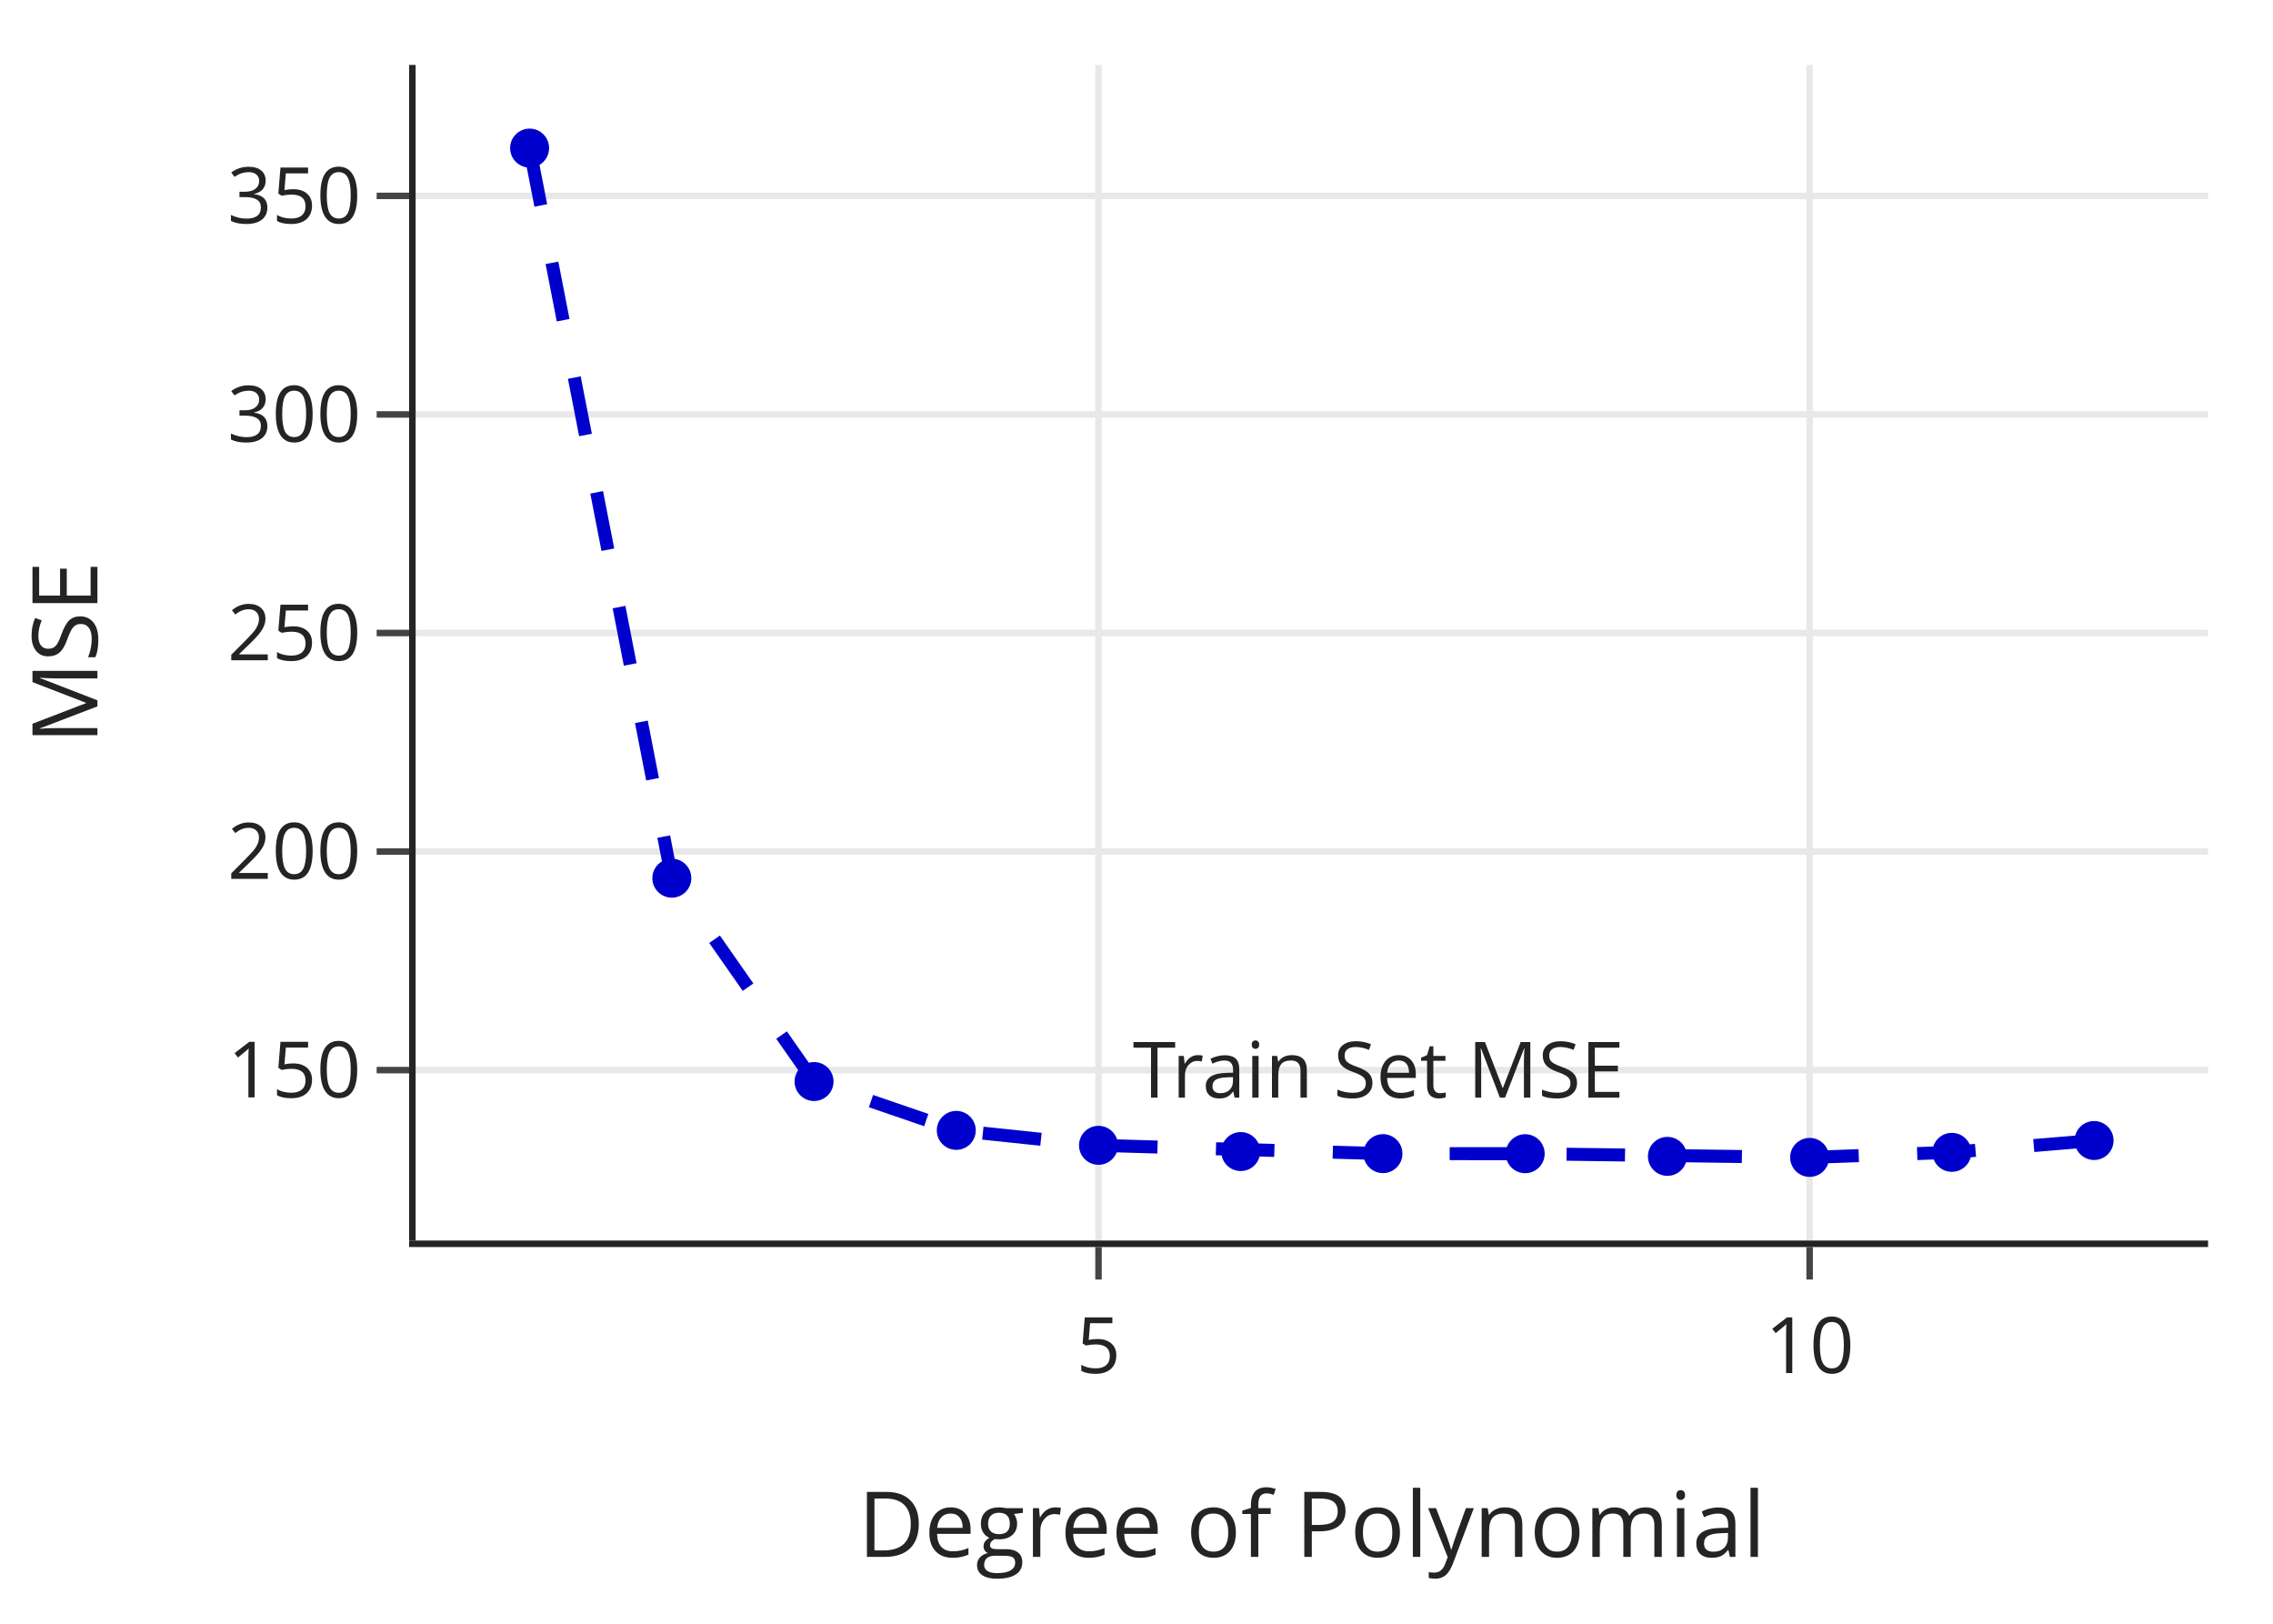
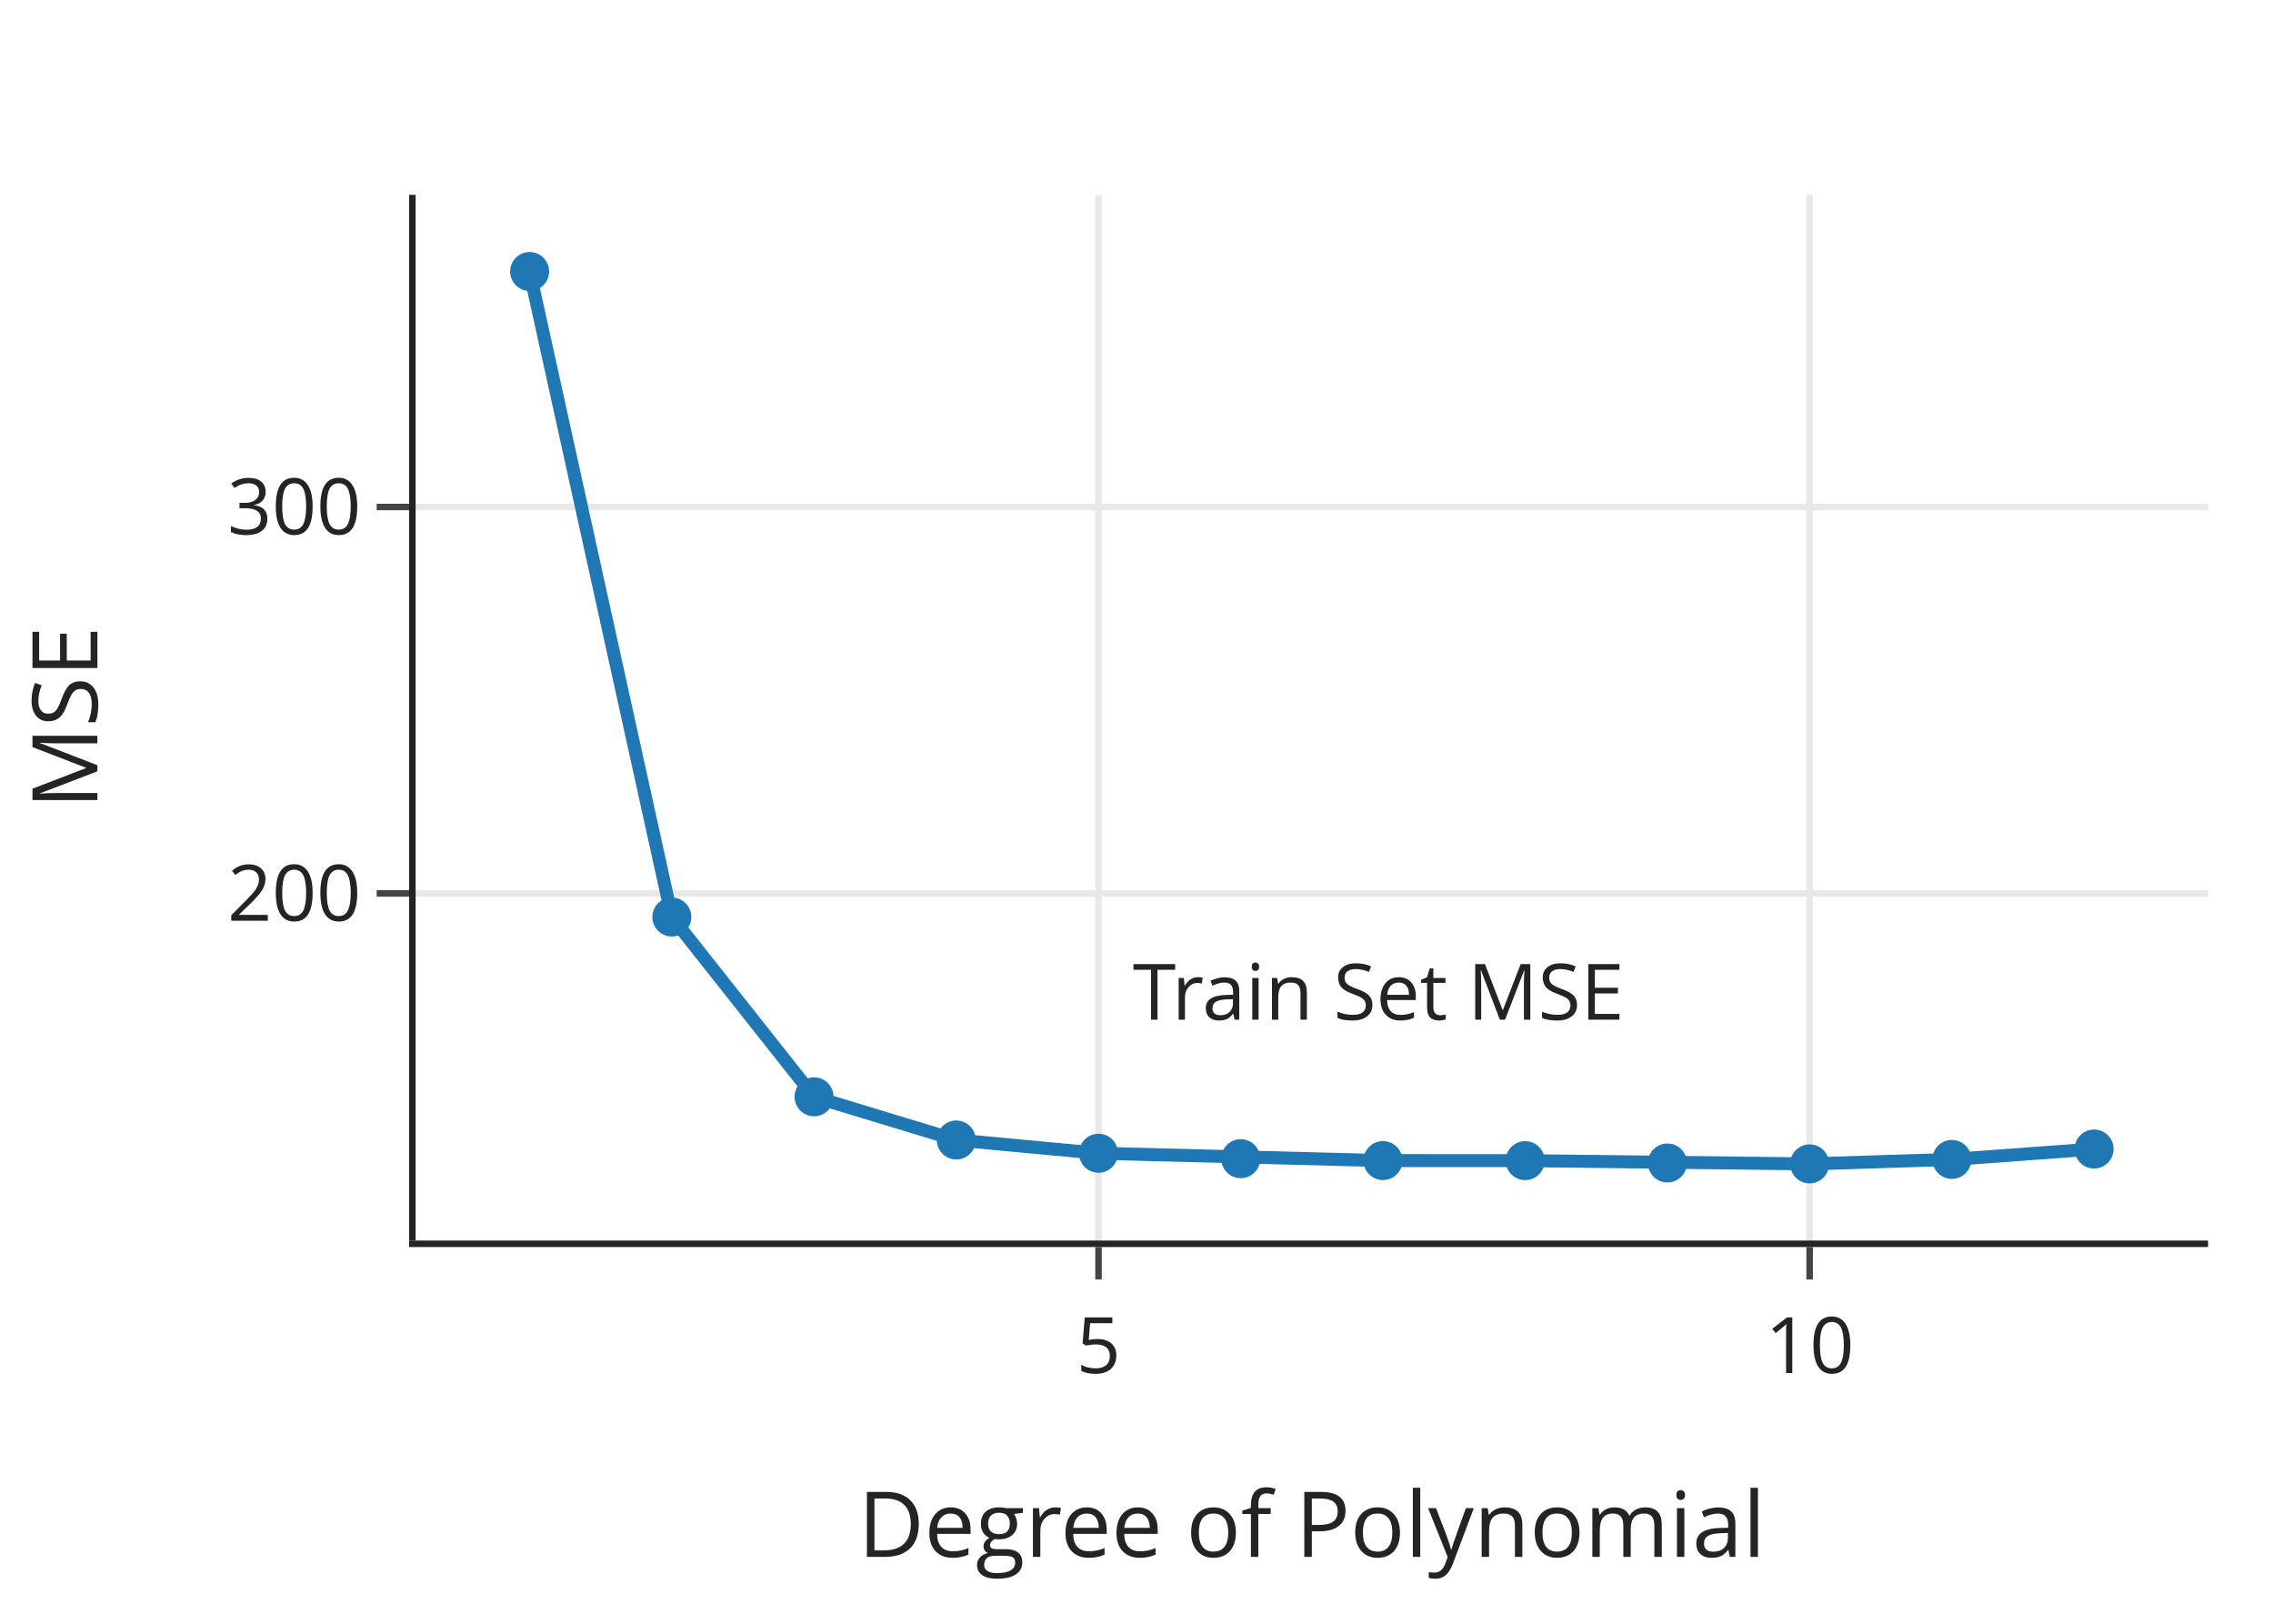
<svg xmlns="http://www.w3.org/2000/svg" class="main-svg" width="350" height="250" style="" viewBox="0 0 350 250">
  <rect x="0" y="0" width="350" height="250" style="fill: rgb(255, 255, 255); fill-opacity: 1;" />
-   <defs id="defs-4560ba">
+   <defs id="defs-de48e6">
    <g class="clips">
-       <clipPath id="clip4560baxyplot" class="plotclip">
-         <rect width="276" height="181" />
+       <clipPath id="clipde48e6xyplot" class="plotclip">
+         <rect width="276" height="161" />
      </clipPath>
-       <clipPath class="axesclip" id="clip4560bax">
+       <clipPath class="axesclip" id="clipde48e6x">
        <rect x="64" y="0" width="276" height="250" />
      </clipPath>
-       <clipPath class="axesclip" id="clip4560bay">
-         <rect x="0" y="10" width="350" height="181" />
+       <clipPath class="axesclip" id="clipde48e6y">
+         <rect x="0" y="30" width="350" height="161" />
      </clipPath>
-       <clipPath class="axesclip" id="clip4560baxy">
-         <rect x="64" y="10" width="276" height="181" />
+       <clipPath class="axesclip" id="clipde48e6xy">
+         <rect x="64" y="30" width="276" height="161" />
      </clipPath>
    </g>
    <g class="gradients" />
    <g class="patterns" />
  </defs>
  <g class="bglayer" />
  <g class="layer-below">
    <g class="imagelayer" />
    <g class="shapelayer" />
  </g>
  <g class="cartesianlayer">
    <g class="subplot xy">
      <g class="layer-subplot">
        <g class="shapelayer" />
        <g class="imagelayer" />
      </g>
      <g class="gridlayer">
        <g class="x">
-           <path class="xgrid crisp" transform="translate(169.15,0)" d="M0,10v181" style="stroke: rgb(232, 232, 232); stroke-opacity: 1; stroke-width: 1px;" />
-           <path class="xgrid crisp" transform="translate(278.65,0)" d="M0,10v181" style="stroke: rgb(232, 232, 232); stroke-opacity: 1; stroke-width: 1px;" />
+           <path class="xgrid crisp" transform="translate(169.15,0)" d="M0,30v161" style="stroke: rgb(232, 232, 232); stroke-opacity: 1; stroke-width: 1px;" />
+           <path class="xgrid crisp" transform="translate(278.65,0)" d="M0,30v161" style="stroke: rgb(232, 232, 232); stroke-opacity: 1; stroke-width: 1px;" />
        </g>
        <g class="y">
-           <path class="ygrid crisp" transform="translate(0,164.76)" d="M64,0h276" style="stroke: rgb(232, 232, 232); stroke-opacity: 1; stroke-width: 1px;" />
-           <path class="ygrid crisp" transform="translate(0,131.11)" d="M64,0h276" style="stroke: rgb(232, 232, 232); stroke-opacity: 1; stroke-width: 1px;" />
-           <path class="ygrid crisp" transform="translate(0,97.46)" d="M64,0h276" style="stroke: rgb(232, 232, 232); stroke-opacity: 1; stroke-width: 1px;" />
-           <path class="ygrid crisp" transform="translate(0,63.81)" d="M64,0h276" style="stroke: rgb(232, 232, 232); stroke-opacity: 1; stroke-width: 1px;" />
-           <path class="ygrid crisp" transform="translate(0,30.16)" d="M64,0h276" style="stroke: rgb(232, 232, 232); stroke-opacity: 1; stroke-width: 1px;" />
+           <path class="ygrid crisp" transform="translate(0,137.56)" d="M64,0h276" style="stroke: rgb(232, 232, 232); stroke-opacity: 1; stroke-width: 1px;" />
+           <path class="ygrid crisp" transform="translate(0,78.06)" d="M64,0h276" style="stroke: rgb(232, 232, 232); stroke-opacity: 1; stroke-width: 1px;" />
        </g>
      </g>
      <g class="zerolinelayer" />
      <path class="xlines-below" />
      <path class="ylines-below" />
      <g class="overlines-below" />
      <g class="xaxislayer-below" />
      <g class="yaxislayer-below" />
      <g class="overaxes-below" />
-       <g class="plot" transform="translate(64,10)" clip-path="url(#clip4560baxyplot)">
+       <g class="plot" transform="translate(64,30)" clip-path="url(#clipde48e6xyplot)">
        <g class="scatterlayer mlayer">
-           <g class="trace scatter trace22ec35" style="stroke-miterlimit: 2; opacity: 1;">
+           <g class="trace scatter trace518a0f" style="stroke-miterlimit: 2; opacity: 1;">
            <g class="fills" />
            <g class="errorbars" />
            <g class="lines">
-               <path class="js-line" d="M17.55,12.8L39.45,125.21L61.35,156.52L83.25,164.04L105.15,166.34L148.95,167.62L170.85,167.63L214.65,168.2L236.55,167.42L258.45,165.6" style="vector-effect: non-scaling-stroke; fill: none; stroke: rgb(0, 0, 205); stroke-opacity: 1; stroke-width: 2px; opacity: 1; stroke-dasharray: 9px, 9px;" />
+               <path class="js-line" d="M17.55,11.8L39.45,111.19L61.35,138.87L83.25,145.52L105.15,147.56L148.95,148.69L170.85,148.7L214.65,149.2L236.55,148.51L258.45,146.91" style="vector-effect: non-scaling-stroke; fill: none; stroke: rgb(31, 119, 180); stroke-opacity: 1; stroke-width: 2px; opacity: 1;" />
            </g>
            <g class="points">
-               <path class="point" transform="translate(17.55,12.8)" d="M3,0A3,3 0 1,1 0,-3A3,3 0 0,1 3,0Z" style="opacity: 1; stroke-width: 0px; fill: rgb(0, 0, 205); fill-opacity: 1;" />
-               <path class="point" transform="translate(39.45,125.21)" d="M3,0A3,3 0 1,1 0,-3A3,3 0 0,1 3,0Z" style="opacity: 1; stroke-width: 0px; fill: rgb(0, 0, 205); fill-opacity: 1;" />
-               <path class="point" transform="translate(61.35,156.52)" d="M3,0A3,3 0 1,1 0,-3A3,3 0 0,1 3,0Z" style="opacity: 1; stroke-width: 0px; fill: rgb(0, 0, 205); fill-opacity: 1;" />
-               <path class="point" transform="translate(83.25,164.04)" d="M3,0A3,3 0 1,1 0,-3A3,3 0 0,1 3,0Z" style="opacity: 1; stroke-width: 0px; fill: rgb(0, 0, 205); fill-opacity: 1;" />
-               <path class="point" transform="translate(105.15,166.34)" d="M3,0A3,3 0 1,1 0,-3A3,3 0 0,1 3,0Z" style="opacity: 1; stroke-width: 0px; fill: rgb(0, 0, 205); fill-opacity: 1;" />
-               <path class="point" transform="translate(127.05,167.3)" d="M3,0A3,3 0 1,1 0,-3A3,3 0 0,1 3,0Z" style="opacity: 1; stroke-width: 0px; fill: rgb(0, 0, 205); fill-opacity: 1;" />
-               <path class="point" transform="translate(148.95,167.62)" d="M3,0A3,3 0 1,1 0,-3A3,3 0 0,1 3,0Z" style="opacity: 1; stroke-width: 0px; fill: rgb(0, 0, 205); fill-opacity: 1;" />
-               <path class="point" transform="translate(170.85,167.63)" d="M3,0A3,3 0 1,1 0,-3A3,3 0 0,1 3,0Z" style="opacity: 1; stroke-width: 0px; fill: rgb(0, 0, 205); fill-opacity: 1;" />
-               <path class="point" transform="translate(192.75,168.04)" d="M3,0A3,3 0 1,1 0,-3A3,3 0 0,1 3,0Z" style="opacity: 1; stroke-width: 0px; fill: rgb(0, 0, 205); fill-opacity: 1;" />
-               <path class="point" transform="translate(214.65,168.2)" d="M3,0A3,3 0 1,1 0,-3A3,3 0 0,1 3,0Z" style="opacity: 1; stroke-width: 0px; fill: rgb(0, 0, 205); fill-opacity: 1;" />
-               <path class="point" transform="translate(236.55,167.42)" d="M3,0A3,3 0 1,1 0,-3A3,3 0 0,1 3,0Z" style="opacity: 1; stroke-width: 0px; fill: rgb(0, 0, 205); fill-opacity: 1;" />
-               <path class="point" transform="translate(258.45,165.6)" d="M3,0A3,3 0 1,1 0,-3A3,3 0 0,1 3,0Z" style="opacity: 1; stroke-width: 0px; fill: rgb(0, 0, 205); fill-opacity: 1;" />
+               <path class="point" transform="translate(17.55,11.8)" d="M3,0A3,3 0 1,1 0,-3A3,3 0 0,1 3,0Z" style="opacity: 1; stroke-width: 0px; fill: rgb(31, 119, 180); fill-opacity: 1;" />
+               <path class="point" transform="translate(39.45,111.19)" d="M3,0A3,3 0 1,1 0,-3A3,3 0 0,1 3,0Z" style="opacity: 1; stroke-width: 0px; fill: rgb(31, 119, 180); fill-opacity: 1;" />
+               <path class="point" transform="translate(61.35,138.87)" d="M3,0A3,3 0 1,1 0,-3A3,3 0 0,1 3,0Z" style="opacity: 1; stroke-width: 0px; fill: rgb(31, 119, 180); fill-opacity: 1;" />
+               <path class="point" transform="translate(83.25,145.52)" d="M3,0A3,3 0 1,1 0,-3A3,3 0 0,1 3,0Z" style="opacity: 1; stroke-width: 0px; fill: rgb(31, 119, 180); fill-opacity: 1;" />
+               <path class="point" transform="translate(105.15,147.56)" d="M3,0A3,3 0 1,1 0,-3A3,3 0 0,1 3,0Z" style="opacity: 1; stroke-width: 0px; fill: rgb(31, 119, 180); fill-opacity: 1;" />
+               <path class="point" transform="translate(127.05,148.4)" d="M3,0A3,3 0 1,1 0,-3A3,3 0 0,1 3,0Z" style="opacity: 1; stroke-width: 0px; fill: rgb(31, 119, 180); fill-opacity: 1;" />
+               <path class="point" transform="translate(148.95,148.69)" d="M3,0A3,3 0 1,1 0,-3A3,3 0 0,1 3,0Z" style="opacity: 1; stroke-width: 0px; fill: rgb(31, 119, 180); fill-opacity: 1;" />
+               <path class="point" transform="translate(170.85,148.7)" d="M3,0A3,3 0 1,1 0,-3A3,3 0 0,1 3,0Z" style="opacity: 1; stroke-width: 0px; fill: rgb(31, 119, 180); fill-opacity: 1;" />
+               <path class="point" transform="translate(192.75,149.06)" d="M3,0A3,3 0 1,1 0,-3A3,3 0 0,1 3,0Z" style="opacity: 1; stroke-width: 0px; fill: rgb(31, 119, 180); fill-opacity: 1;" />
+               <path class="point" transform="translate(214.65,149.2)" d="M3,0A3,3 0 1,1 0,-3A3,3 0 0,1 3,0Z" style="opacity: 1; stroke-width: 0px; fill: rgb(31, 119, 180); fill-opacity: 1;" />
+               <path class="point" transform="translate(236.55,148.51)" d="M3,0A3,3 0 1,1 0,-3A3,3 0 0,1 3,0Z" style="opacity: 1; stroke-width: 0px; fill: rgb(31, 119, 180); fill-opacity: 1;" />
+               <path class="point" transform="translate(258.45,146.91)" d="M3,0A3,3 0 1,1 0,-3A3,3 0 0,1 3,0Z" style="opacity: 1; stroke-width: 0px; fill: rgb(31, 119, 180); fill-opacity: 1;" />
            </g>
            <g class="text" />
          </g>
        </g>
      </g>
      <g class="overplot" />
      <path class="xlines-above crisp" d="M63,191.5H340" style="fill: none; stroke-width: 1px; stroke: rgb(36, 36, 36); stroke-opacity: 1;" />
-       <path class="ylines-above crisp" d="M63.5,10V191" style="fill: none; stroke-width: 1px; stroke: rgb(36, 36, 36); stroke-opacity: 1;" />
+       <path class="ylines-above crisp" d="M63.5,30V191" style="fill: none; stroke-width: 1px; stroke: rgb(36, 36, 36); stroke-opacity: 1;" />
      <g class="overlines-above" />
      <g class="xaxislayer-above">
        <path class="xtick ticks crisp" d="M0,192v5" transform="translate(169.15,0)" style="stroke: rgb(68, 68, 68); stroke-opacity: 1; stroke-width: 1px;" />
        <path class="xtick ticks crisp" d="M0,192v5" transform="translate(278.65,0)" style="stroke: rgb(68, 68, 68); stroke-opacity: 1; stroke-width: 1px;" />
        <g class="xtick">
          <text text-anchor="middle" x="0" y="211.4" transform="translate(169.15,0)" style="font-family: 'Open Sans', verdana, arial, sans-serif; font-size: 12px; fill: rgb(36, 36, 36); fill-opacity: 1; white-space: pre; opacity: 1;">5</text>
        </g>
        <g class="xtick">
          <text text-anchor="middle" x="0" y="211.4" style="font-family: 'Open Sans', verdana, arial, sans-serif; font-size: 12px; fill: rgb(36, 36, 36); fill-opacity: 1; white-space: pre; opacity: 1;" transform="translate(278.65,0)">10</text>
        </g>
      </g>
      <g class="yaxislayer-above">
-         <path class="ytick ticks crisp" d="M63,0h-5" transform="translate(0,164.76)" style="stroke: rgb(68, 68, 68); stroke-opacity: 1; stroke-width: 1px;" />
-         <path class="ytick ticks crisp" d="M63,0h-5" transform="translate(0,131.11)" style="stroke: rgb(68, 68, 68); stroke-opacity: 1; stroke-width: 1px;" />
-         <path class="ytick ticks crisp" d="M63,0h-5" transform="translate(0,97.46)" style="stroke: rgb(68, 68, 68); stroke-opacity: 1; stroke-width: 1px;" />
-         <path class="ytick ticks crisp" d="M63,0h-5" transform="translate(0,63.81)" style="stroke: rgb(68, 68, 68); stroke-opacity: 1; stroke-width: 1px;" />
-         <path class="ytick ticks crisp" d="M63,0h-5" transform="translate(0,30.16)" style="stroke: rgb(68, 68, 68); stroke-opacity: 1; stroke-width: 1px;" />
+         <path class="ytick ticks crisp" d="M63,0h-5" transform="translate(0,137.56)" style="stroke: rgb(68, 68, 68); stroke-opacity: 1; stroke-width: 1px;" />
+         <path class="ytick ticks crisp" d="M63,0h-5" transform="translate(0,78.06)" style="stroke: rgb(68, 68, 68); stroke-opacity: 1; stroke-width: 1px;" />
        <g class="ytick">
-           <text text-anchor="end" x="55.6" y="4.2" transform="translate(0,164.76)" style="font-family: 'Open Sans', verdana, arial, sans-serif; font-size: 12px; fill: rgb(36, 36, 36); fill-opacity: 1; white-space: pre; opacity: 1;">150</text>
+           <text text-anchor="end" x="55.6" y="4.2" transform="translate(0,137.56)" style="font-family: 'Open Sans', verdana, arial, sans-serif; font-size: 12px; fill: rgb(36, 36, 36); fill-opacity: 1; white-space: pre; opacity: 1;">200</text>
        </g>
        <g class="ytick">
-           <text text-anchor="end" x="55.6" y="4.2" style="font-family: 'Open Sans', verdana, arial, sans-serif; font-size: 12px; fill: rgb(36, 36, 36); fill-opacity: 1; white-space: pre; opacity: 1;" transform="translate(0,131.11)">200</text>
-         </g>
-         <g class="ytick">
-           <text text-anchor="end" x="55.6" y="4.2" style="font-family: 'Open Sans', verdana, arial, sans-serif; font-size: 12px; fill: rgb(36, 36, 36); fill-opacity: 1; white-space: pre; opacity: 1;" transform="translate(0,97.46)">250</text>
-         </g>
-         <g class="ytick">
-           <text text-anchor="end" x="55.6" y="4.2" style="font-family: 'Open Sans', verdana, arial, sans-serif; font-size: 12px; fill: rgb(36, 36, 36); fill-opacity: 1; white-space: pre; opacity: 1;" transform="translate(0,63.81)">300</text>
-         </g>
-         <g class="ytick">
-           <text text-anchor="end" x="55.6" y="4.2" style="font-family: 'Open Sans', verdana, arial, sans-serif; font-size: 12px; fill: rgb(36, 36, 36); fill-opacity: 1; white-space: pre; opacity: 1;" transform="translate(0,30.16)">350</text>
+           <text text-anchor="end" x="55.6" y="4.2" style="font-family: 'Open Sans', verdana, arial, sans-serif; font-size: 12px; fill: rgb(36, 36, 36); fill-opacity: 1; white-space: pre; opacity: 1;" transform="translate(0,78.06)">300</text>
        </g>
      </g>
      <g class="overaxes-above" />
    </g>
  </g>
  <g class="polarlayer" />
  <g class="smithlayer" />
  <g class="ternarylayer" />
  <g class="geolayer" />
  <g class="funnelarealayer" />
  <g class="pielayer" />
  <g class="iciclelayer" />
  <g class="treemaplayer" />
  <g class="sunburstlayer" />
  <g class="glimages" />
-   <defs id="topdefs-4560ba">
+   <defs id="topdefs-de48e6">
    <g class="clips" />
  </defs>
  <g class="layer-above">
    <g class="imagelayer" />
    <g class="shapelayer" />
  </g>
  <g class="infolayer">
    <g class="g-gtitle" />
    <g class="g-xtitle">
      <text class="xtitle" x="202" y="239.706" text-anchor="middle" style="font-family: 'Open Sans', verdana, arial, sans-serif; font-size: 14px; fill: rgb(36, 36, 36); opacity: 1; font-weight: normal; white-space: pre;">Degree of Polynomial</text>
    </g>
    <g class="g-ytitle" transform="translate(4.78418,0)">
-       <text class="ytitle" transform="rotate(-90,10.21563,100.5)" x="10.216" y="100.5" text-anchor="middle" style="font-family: 'Open Sans', verdana, arial, sans-serif; font-size: 14px; fill: rgb(36, 36, 36); opacity: 1; font-weight: normal; white-space: pre;">MSE</text>
+       <text class="ytitle" transform="rotate(-90,10.21563,110.5)" x="10.216" y="110.5" text-anchor="middle" style="font-family: 'Open Sans', verdana, arial, sans-serif; font-size: 14px; fill: rgb(36, 36, 36); opacity: 1; font-weight: normal; white-space: pre;">MSE</text>
    </g>
    <g class="annotation" data-index="0" style="opacity: 1;">
-       <g class="annotation-text-g" transform="rotate(0,212.95,164.76)">
-         <g class="cursor-pointer" transform="translate(172,154)">
+       <g class="annotation-text-g" transform="rotate(0,212.95,152.44)">
+         <g class="cursor-pointer" transform="translate(172,142)">
          <rect class="bg" x="0.5" y="0.5" width="80" height="20" style="stroke-width: 1px; stroke: rgb(0, 0, 0); stroke-opacity: 0; fill: rgb(0, 0, 0); fill-opacity: 0;" />
          <text class="annotation-text" text-anchor="middle" x="40.25" y="15" style="font-family: 'Open Sans', verdana, arial, sans-serif; font-size: 12px; fill: rgb(36, 36, 36); fill-opacity: 1; white-space: pre;">Train Set MSE</text>
        </g>
      </g>
    </g>
  </g>
</svg>
